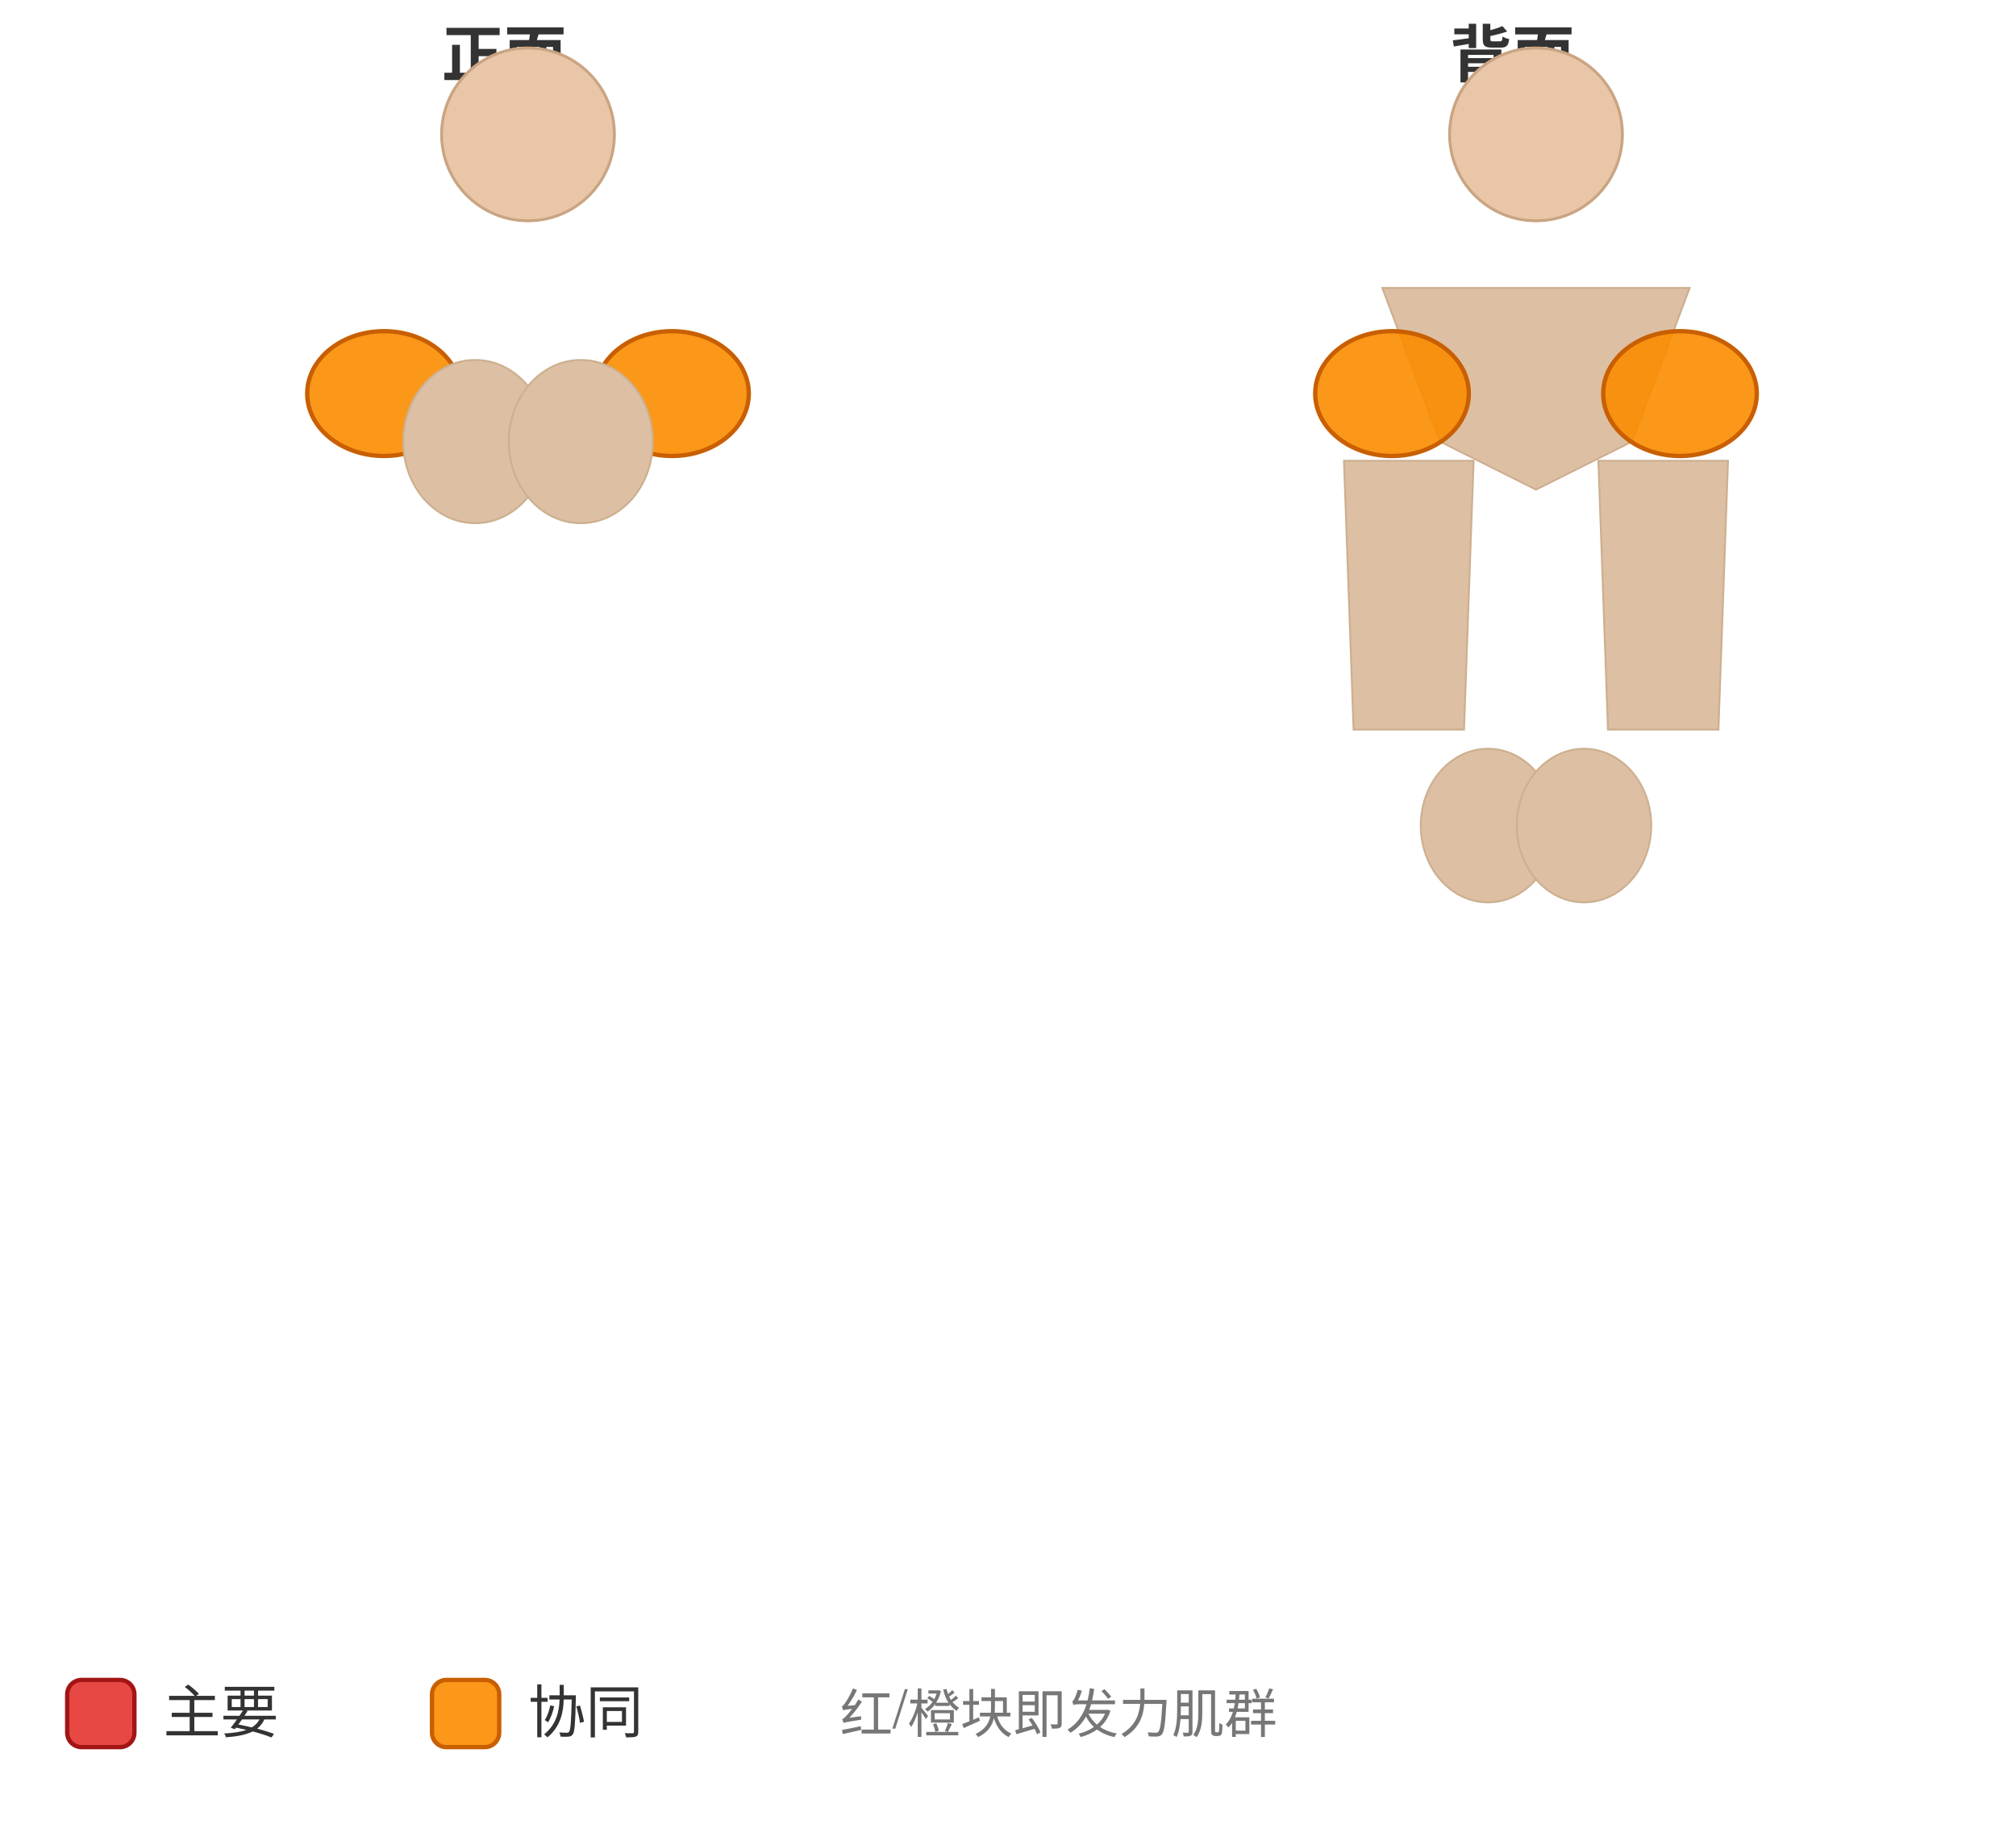
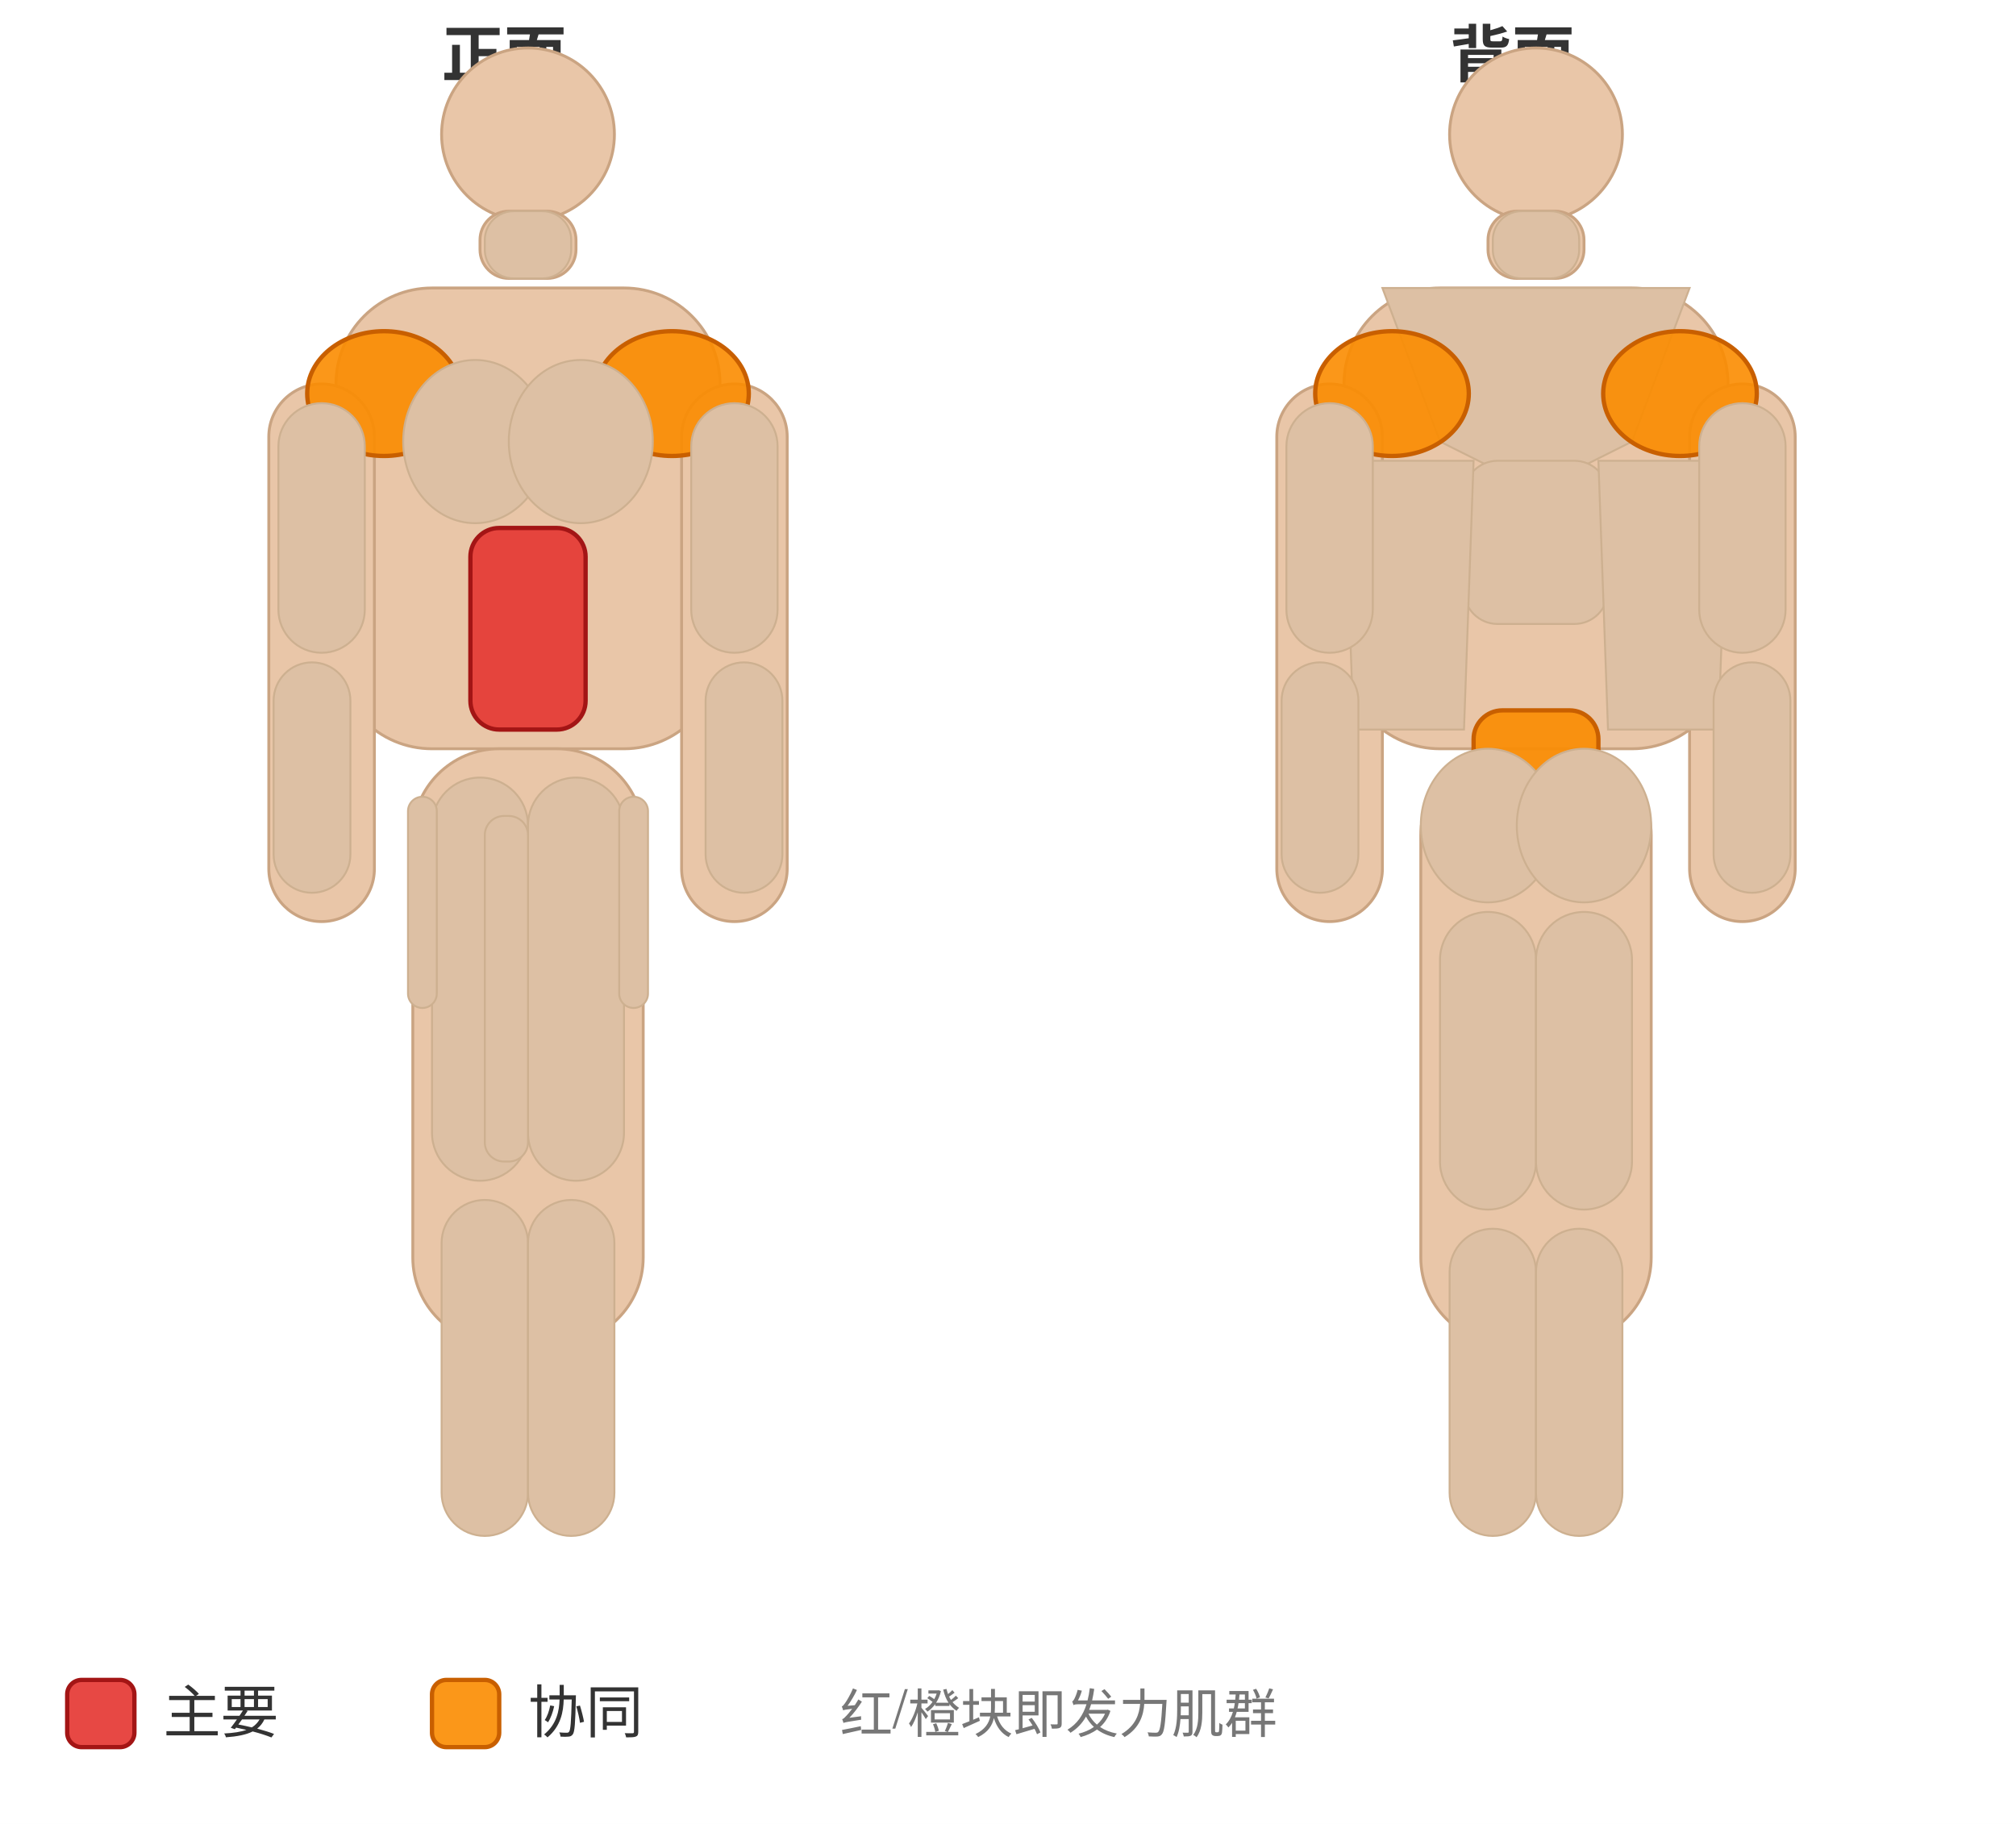
- <svg xmlns="http://www.w3.org/2000/svg" viewBox="0 0 420 380" font-family="-apple-system,Segoe UI,Helvetica,Arial,sans-serif">
+ <svg xmlns="http://www.w3.org/2000/svg" viewBox="0 0 420 380" width="420" height="380" font-family="-apple-system,Segoe UI,Helvetica,Arial,sans-serif">
  <rect width="420" height="380" fill="#ffffff" />
  <text x="105" y="16" font-size="13" font-weight="700" text-anchor="middle" fill="#333">正面</text>
  <text x="315" y="16" font-size="13" font-weight="700" text-anchor="middle" fill="#333">背面</text>
  <g transform="translate(10,0)">
    <circle fill="#e9c6a8" stroke="#caa482" stroke-width="0.6" cx="100" cy="28" r="18" />
-     <rect fill="#e9c6a8" stroke="#caa482" stroke-width="0.6" x="90" y="44" w="20" h="14" rx="6" />
-     <rect fill="#e9c6a8" stroke="#caa482" stroke-width="0.6" x="60" y="60" w="80" h="96" rx="20" />
-     <rect fill="#e9c6a8" stroke="#caa482" stroke-width="0.6" x="46" y="80" w="22" h="112" rx="11" />
-     <rect fill="#e9c6a8" stroke="#caa482" stroke-width="0.6" x="132" y="80" w="22" h="112" rx="11" />
-     <rect fill="#e9c6a8" stroke="#caa482" stroke-width="0.6" x="76" y="156" w="48" h="124" rx="18" />
-     <rect fill="#ddc0a4" stroke="#cdb090" stroke-width="0.4" x="91" y="44" w="18" h="14" rx="6" />
+     <rect fill="#e9c6a8" stroke="#caa482" stroke-width="0.6" x="90" y="44" width="20" height="14" rx="6" />
+     <rect fill="#e9c6a8" stroke="#caa482" stroke-width="0.6" x="60" y="60" width="80" height="96" rx="20" />
+     <rect fill="#e9c6a8" stroke="#caa482" stroke-width="0.6" x="46" y="80" width="22" height="112" rx="11" />
+     <rect fill="#e9c6a8" stroke="#caa482" stroke-width="0.6" x="132" y="80" width="22" height="112" rx="11" />
+     <rect fill="#e9c6a8" stroke="#caa482" stroke-width="0.6" x="76" y="156" width="48" height="124" rx="18" />
+     <rect fill="#ddc0a4" stroke="#cdb090" stroke-width="0.4" x="91" y="44" width="18" height="14" rx="6" />
    <ellipse fill="#fb8c00" fill-opacity="0.9" stroke="#c85f00" stroke-width="0.9" cx="70" cy="82" rx="16" ry="13" />
    <ellipse fill="#fb8c00" fill-opacity="0.9" stroke="#c85f00" stroke-width="0.9" cx="130" cy="82" rx="16" ry="13" />
    <ellipse fill="#ddc0a4" stroke="#cdb090" stroke-width="0.4" cx="89" cy="92" rx="15" ry="17" />
    <ellipse fill="#ddc0a4" stroke="#cdb090" stroke-width="0.4" cx="111" cy="92" rx="15" ry="17" />
-     <rect fill="#ddc0a4" stroke="#cdb090" stroke-width="0.4" x="48" y="84" w="18" h="52" rx="9" />
-     <rect fill="#ddc0a4" stroke="#cdb090" stroke-width="0.4" x="134" y="84" w="18" h="52" rx="9" />
-     <rect fill="#ddc0a4" stroke="#cdb090" stroke-width="0.4" x="47" y="138" w="16" h="48" rx="8" />
-     <rect fill="#ddc0a4" stroke="#cdb090" stroke-width="0.4" x="137" y="138" w="16" h="48" rx="8" />
-     <rect fill="#e53935" fill-opacity="0.92" stroke="#a31515" stroke-width="0.9" x="88" y="110" w="24" h="42" rx="6" />
-     <rect fill="#ddc0a4" stroke="#cdb090" stroke-width="0.4" x="80" y="162" w="20" h="84" rx="10" />
-     <rect fill="#ddc0a4" stroke="#cdb090" stroke-width="0.4" x="100" y="162" w="20" h="84" rx="10" />
-     <rect fill="#ddc0a4" stroke="#cdb090" stroke-width="0.4" x="91" y="170" w="9" h="72" rx="4" />
-     <rect fill="#ddc0a4" stroke="#cdb090" stroke-width="0.4" x="75" y="166" w="6" h="44" rx="3" />
-     <rect fill="#ddc0a4" stroke="#cdb090" stroke-width="0.4" x="119" y="166" w="6" h="44" rx="3" />
-     <rect fill="#ddc0a4" stroke="#cdb090" stroke-width="0.4" x="82" y="250" w="18" h="70" rx="9" />
-     <rect fill="#ddc0a4" stroke="#cdb090" stroke-width="0.4" x="100" y="250" w="18" h="70" rx="9" />
+     <rect fill="#ddc0a4" stroke="#cdb090" stroke-width="0.4" x="48" y="84" width="18" height="52" rx="9" />
+     <rect fill="#ddc0a4" stroke="#cdb090" stroke-width="0.4" x="134" y="84" width="18" height="52" rx="9" />
+     <rect fill="#ddc0a4" stroke="#cdb090" stroke-width="0.4" x="47" y="138" width="16" height="48" rx="8" />
+     <rect fill="#ddc0a4" stroke="#cdb090" stroke-width="0.4" x="137" y="138" width="16" height="48" rx="8" />
+     <rect fill="#e53935" fill-opacity="0.92" stroke="#a31515" stroke-width="0.9" x="88" y="110" width="24" height="42" rx="6" />
+     <rect fill="#ddc0a4" stroke="#cdb090" stroke-width="0.4" x="80" y="162" width="20" height="84" rx="10" />
+     <rect fill="#ddc0a4" stroke="#cdb090" stroke-width="0.4" x="100" y="162" width="20" height="84" rx="10" />
+     <rect fill="#ddc0a4" stroke="#cdb090" stroke-width="0.4" x="91" y="170" width="9" height="72" rx="4" />
+     <rect fill="#ddc0a4" stroke="#cdb090" stroke-width="0.4" x="75" y="166" width="6" height="44" rx="3" />
+     <rect fill="#ddc0a4" stroke="#cdb090" stroke-width="0.4" x="119" y="166" width="6" height="44" rx="3" />
+     <rect fill="#ddc0a4" stroke="#cdb090" stroke-width="0.4" x="82" y="250" width="18" height="70" rx="9" />
+     <rect fill="#ddc0a4" stroke="#cdb090" stroke-width="0.4" x="100" y="250" width="18" height="70" rx="9" />
  </g>
  <g transform="translate(220,0)">
    <circle fill="#e9c6a8" stroke="#caa482" stroke-width="0.6" cx="100" cy="28" r="18" />
-     <rect fill="#e9c6a8" stroke="#caa482" stroke-width="0.6" x="90" y="44" w="20" h="14" rx="6" />
-     <rect fill="#e9c6a8" stroke="#caa482" stroke-width="0.6" x="60" y="60" w="80" h="96" rx="20" />
-     <rect fill="#e9c6a8" stroke="#caa482" stroke-width="0.6" x="46" y="80" w="22" h="112" rx="11" />
-     <rect fill="#e9c6a8" stroke="#caa482" stroke-width="0.6" x="132" y="80" w="22" h="112" rx="11" />
-     <rect fill="#e9c6a8" stroke="#caa482" stroke-width="0.6" x="76" y="156" w="48" h="124" rx="18" />
-     <rect fill="#ddc0a4" stroke="#cdb090" stroke-width="0.4" x="91" y="44" w="18" h="14" rx="6" />
+     <rect fill="#e9c6a8" stroke="#caa482" stroke-width="0.6" x="90" y="44" width="20" height="14" rx="6" />
+     <rect fill="#e9c6a8" stroke="#caa482" stroke-width="0.6" x="60" y="60" width="80" height="96" rx="20" />
+     <rect fill="#e9c6a8" stroke="#caa482" stroke-width="0.6" x="46" y="80" width="22" height="112" rx="11" />
+     <rect fill="#e9c6a8" stroke="#caa482" stroke-width="0.6" x="132" y="80" width="22" height="112" rx="11" />
+     <rect fill="#e9c6a8" stroke="#caa482" stroke-width="0.6" x="76" y="156" width="48" height="124" rx="18" />
+     <rect fill="#ddc0a4" stroke="#cdb090" stroke-width="0.4" x="91" y="44" width="18" height="14" rx="6" />
    <polygon fill="#ddc0a4" stroke="#cdb090" stroke-width="0.4" points="68,60 132,60 120,92 100,102 80,92" />
    <ellipse fill="#fb8c00" fill-opacity="0.9" stroke="#c85f00" stroke-width="0.9" cx="70" cy="82" rx="16" ry="13" />
    <ellipse fill="#fb8c00" fill-opacity="0.9" stroke="#c85f00" stroke-width="0.9" cx="130" cy="82" rx="16" ry="13" />
-     <rect fill="#ddc0a4" stroke="#cdb090" stroke-width="0.4" x="85" y="96" w="30" h="34" rx="7" />
+     <rect fill="#ddc0a4" stroke="#cdb090" stroke-width="0.4" x="85" y="96" width="30" height="34" rx="7" />
    <polygon fill="#ddc0a4" stroke="#cdb090" stroke-width="0.4" points="60,96 87,96 85,152 62,152" />
    <polygon fill="#ddc0a4" stroke="#cdb090" stroke-width="0.4" points="113,96 140,96 138,152 115,152" />
-     <rect fill="#fb8c00" fill-opacity="0.9" stroke="#c85f00" stroke-width="0.9" x="87" y="148" w="26" h="18" rx="6" />
-     <rect fill="#ddc0a4" stroke="#cdb090" stroke-width="0.4" x="48" y="84" w="18" h="52" rx="9" />
-     <rect fill="#ddc0a4" stroke="#cdb090" stroke-width="0.4" x="134" y="84" w="18" h="52" rx="9" />
-     <rect fill="#ddc0a4" stroke="#cdb090" stroke-width="0.4" x="47" y="138" w="16" h="48" rx="8" />
-     <rect fill="#ddc0a4" stroke="#cdb090" stroke-width="0.4" x="137" y="138" w="16" h="48" rx="8" />
+     <rect fill="#fb8c00" fill-opacity="0.9" stroke="#c85f00" stroke-width="0.9" x="87" y="148" width="26" height="18" rx="6" />
+     <rect fill="#ddc0a4" stroke="#cdb090" stroke-width="0.4" x="48" y="84" width="18" height="52" rx="9" />
+     <rect fill="#ddc0a4" stroke="#cdb090" stroke-width="0.4" x="134" y="84" width="18" height="52" rx="9" />
+     <rect fill="#ddc0a4" stroke="#cdb090" stroke-width="0.4" x="47" y="138" width="16" height="48" rx="8" />
+     <rect fill="#ddc0a4" stroke="#cdb090" stroke-width="0.4" x="137" y="138" width="16" height="48" rx="8" />
    <ellipse fill="#ddc0a4" stroke="#cdb090" stroke-width="0.4" cx="90" cy="172" rx="14" ry="16" />
    <ellipse fill="#ddc0a4" stroke="#cdb090" stroke-width="0.4" cx="110" cy="172" rx="14" ry="16" />
-     <rect fill="#ddc0a4" stroke="#cdb090" stroke-width="0.4" x="80" y="190" w="20" h="62" rx="10" />
-     <rect fill="#ddc0a4" stroke="#cdb090" stroke-width="0.4" x="100" y="190" w="20" h="62" rx="10" />
-     <rect fill="#ddc0a4" stroke="#cdb090" stroke-width="0.4" x="82" y="256" w="18" h="64" rx="9" />
-     <rect fill="#ddc0a4" stroke="#cdb090" stroke-width="0.4" x="100" y="256" w="18" h="64" rx="9" />
+     <rect fill="#ddc0a4" stroke="#cdb090" stroke-width="0.4" x="80" y="190" width="20" height="62" rx="10" />
+     <rect fill="#ddc0a4" stroke="#cdb090" stroke-width="0.4" x="100" y="190" width="20" height="62" rx="10" />
+     <rect fill="#ddc0a4" stroke="#cdb090" stroke-width="0.4" x="82" y="256" width="18" height="64" rx="9" />
+     <rect fill="#ddc0a4" stroke="#cdb090" stroke-width="0.4" x="100" y="256" width="18" height="64" rx="9" />
  </g>
  <rect x="14" y="350" width="14" height="14" rx="3" fill="#e53935" fill-opacity="0.92" stroke="#a31515" stroke-width="0.9" />
  <text x="34" y="361" font-size="12" fill="#333">主要</text>
  <rect x="90" y="350" width="14" height="14" rx="3" fill="#fb8c00" fill-opacity="0.9" stroke="#c85f00" stroke-width="0.9" />
  <text x="110" y="361" font-size="12" fill="#333">协同</text>
  <text x="175" y="361" font-size="11" fill="#777">红/橙块即发力肌群</text>
</svg>
